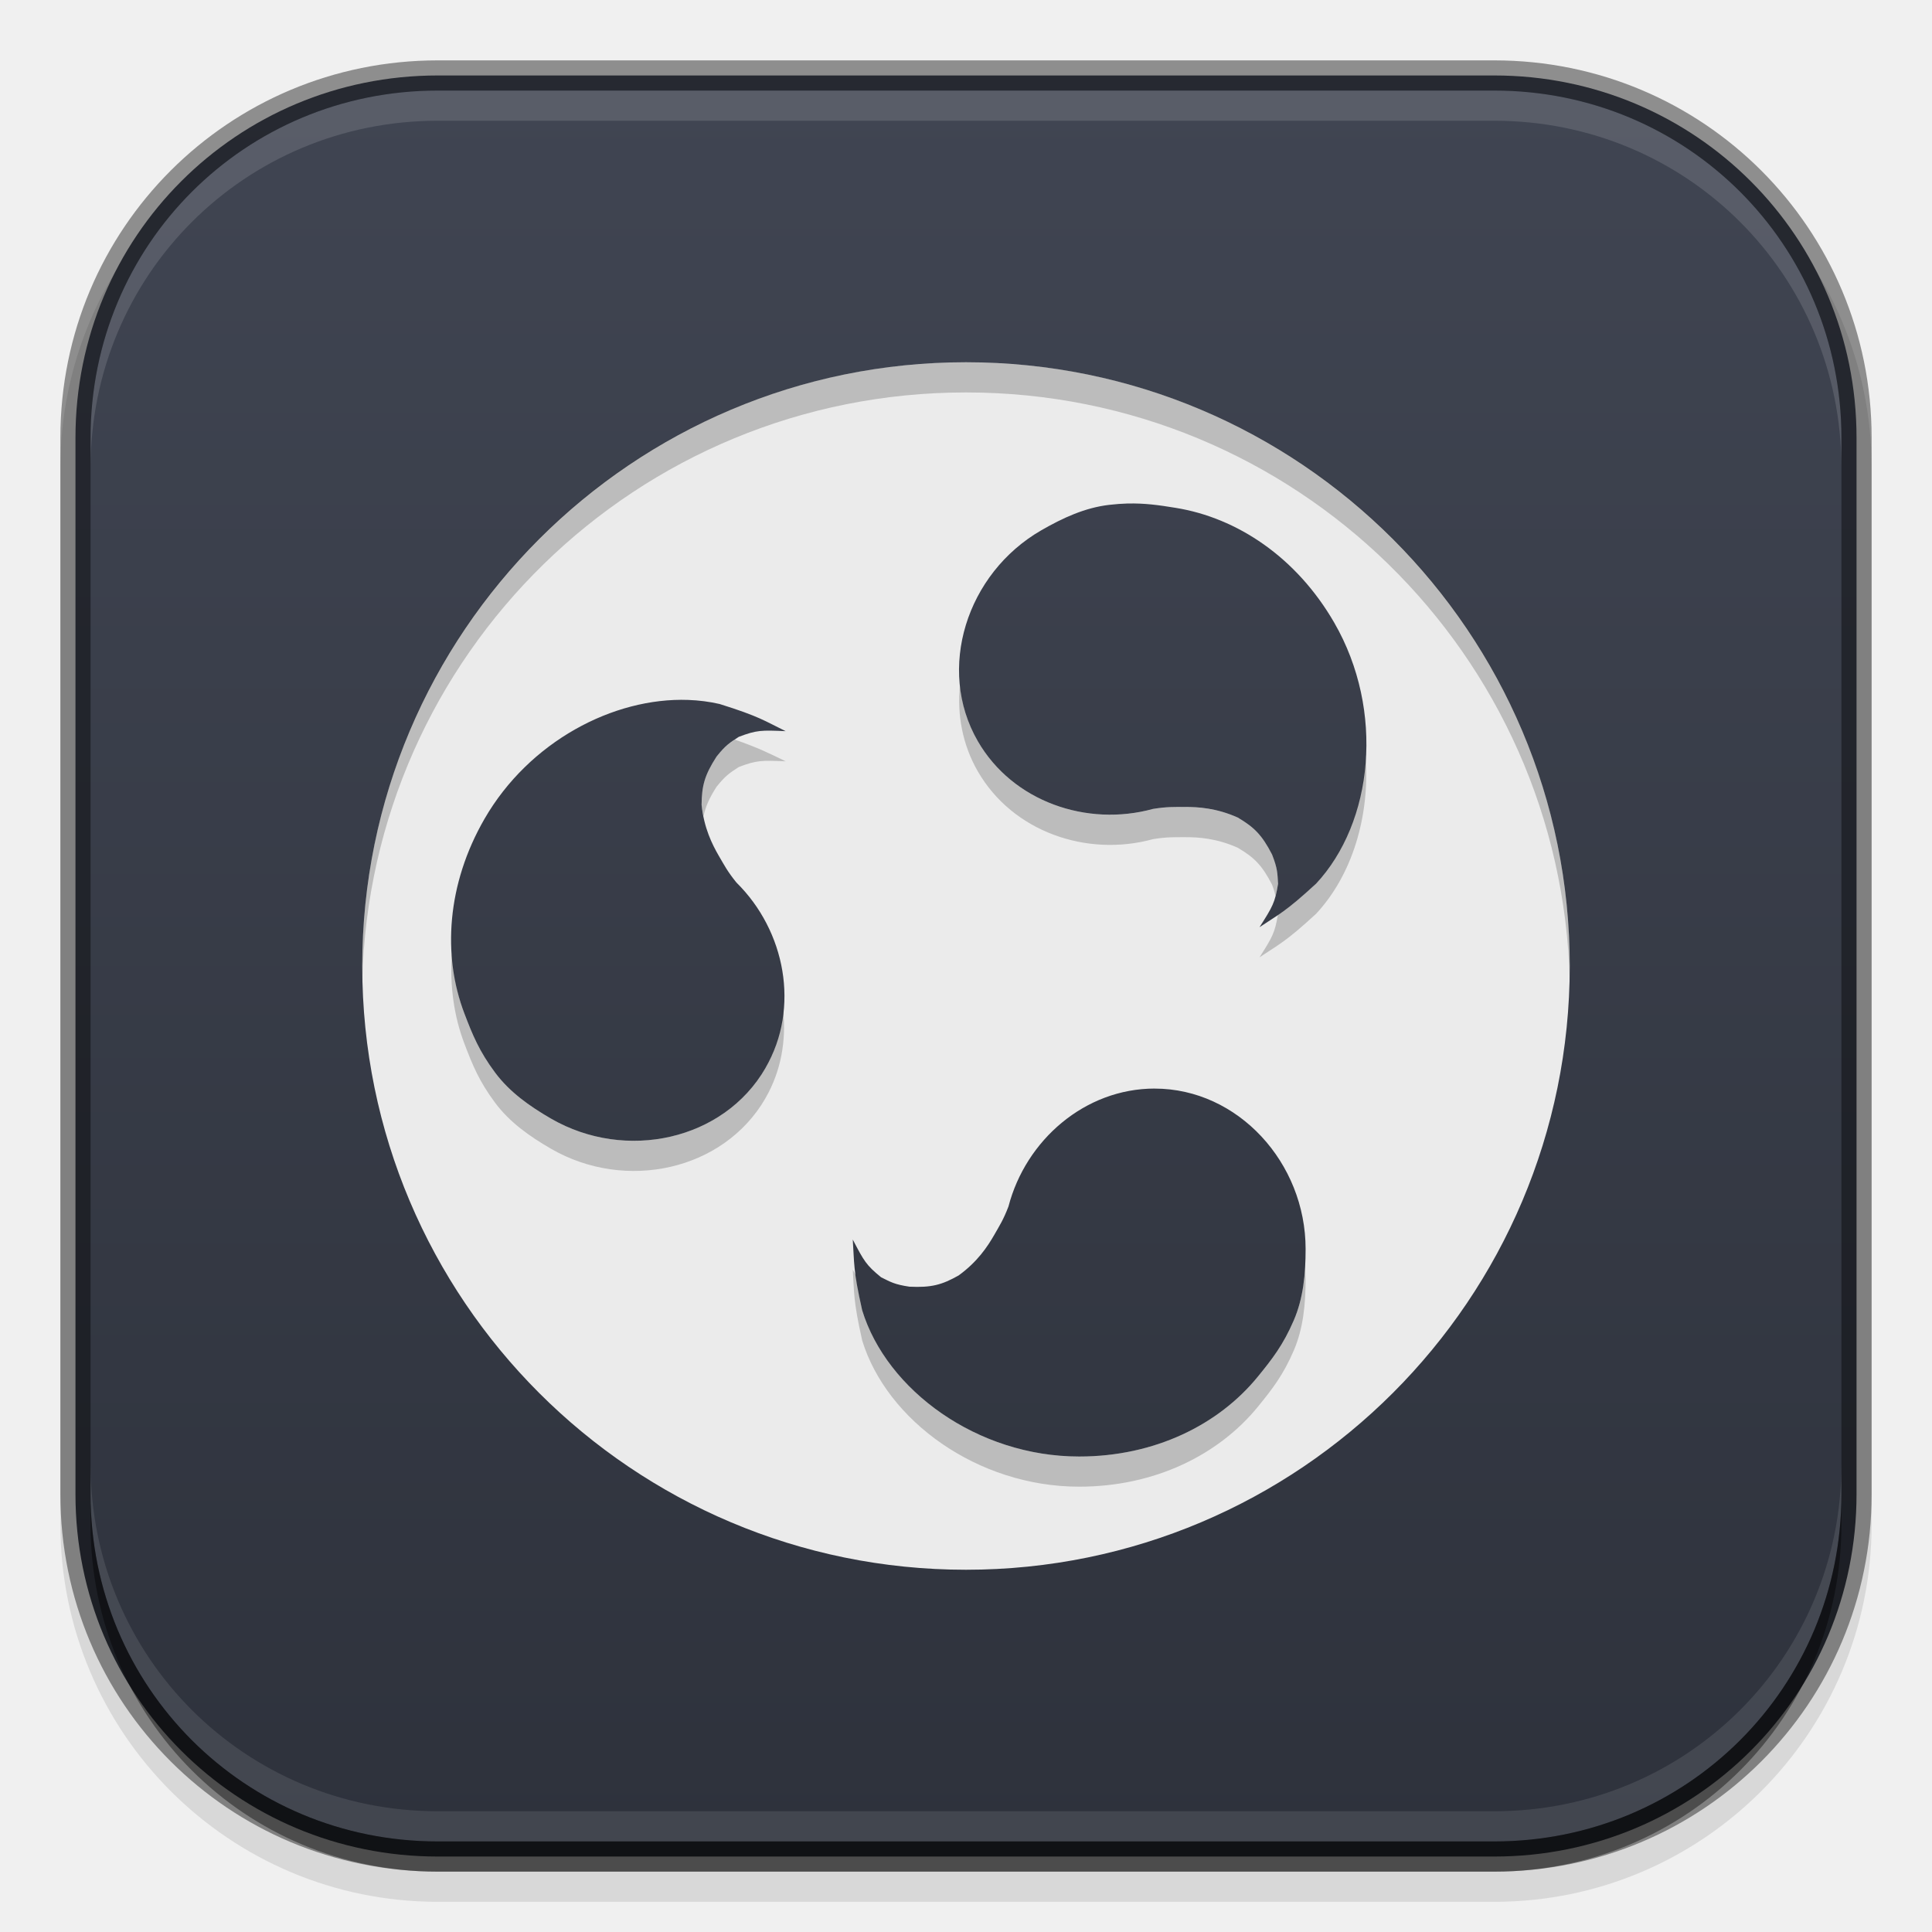
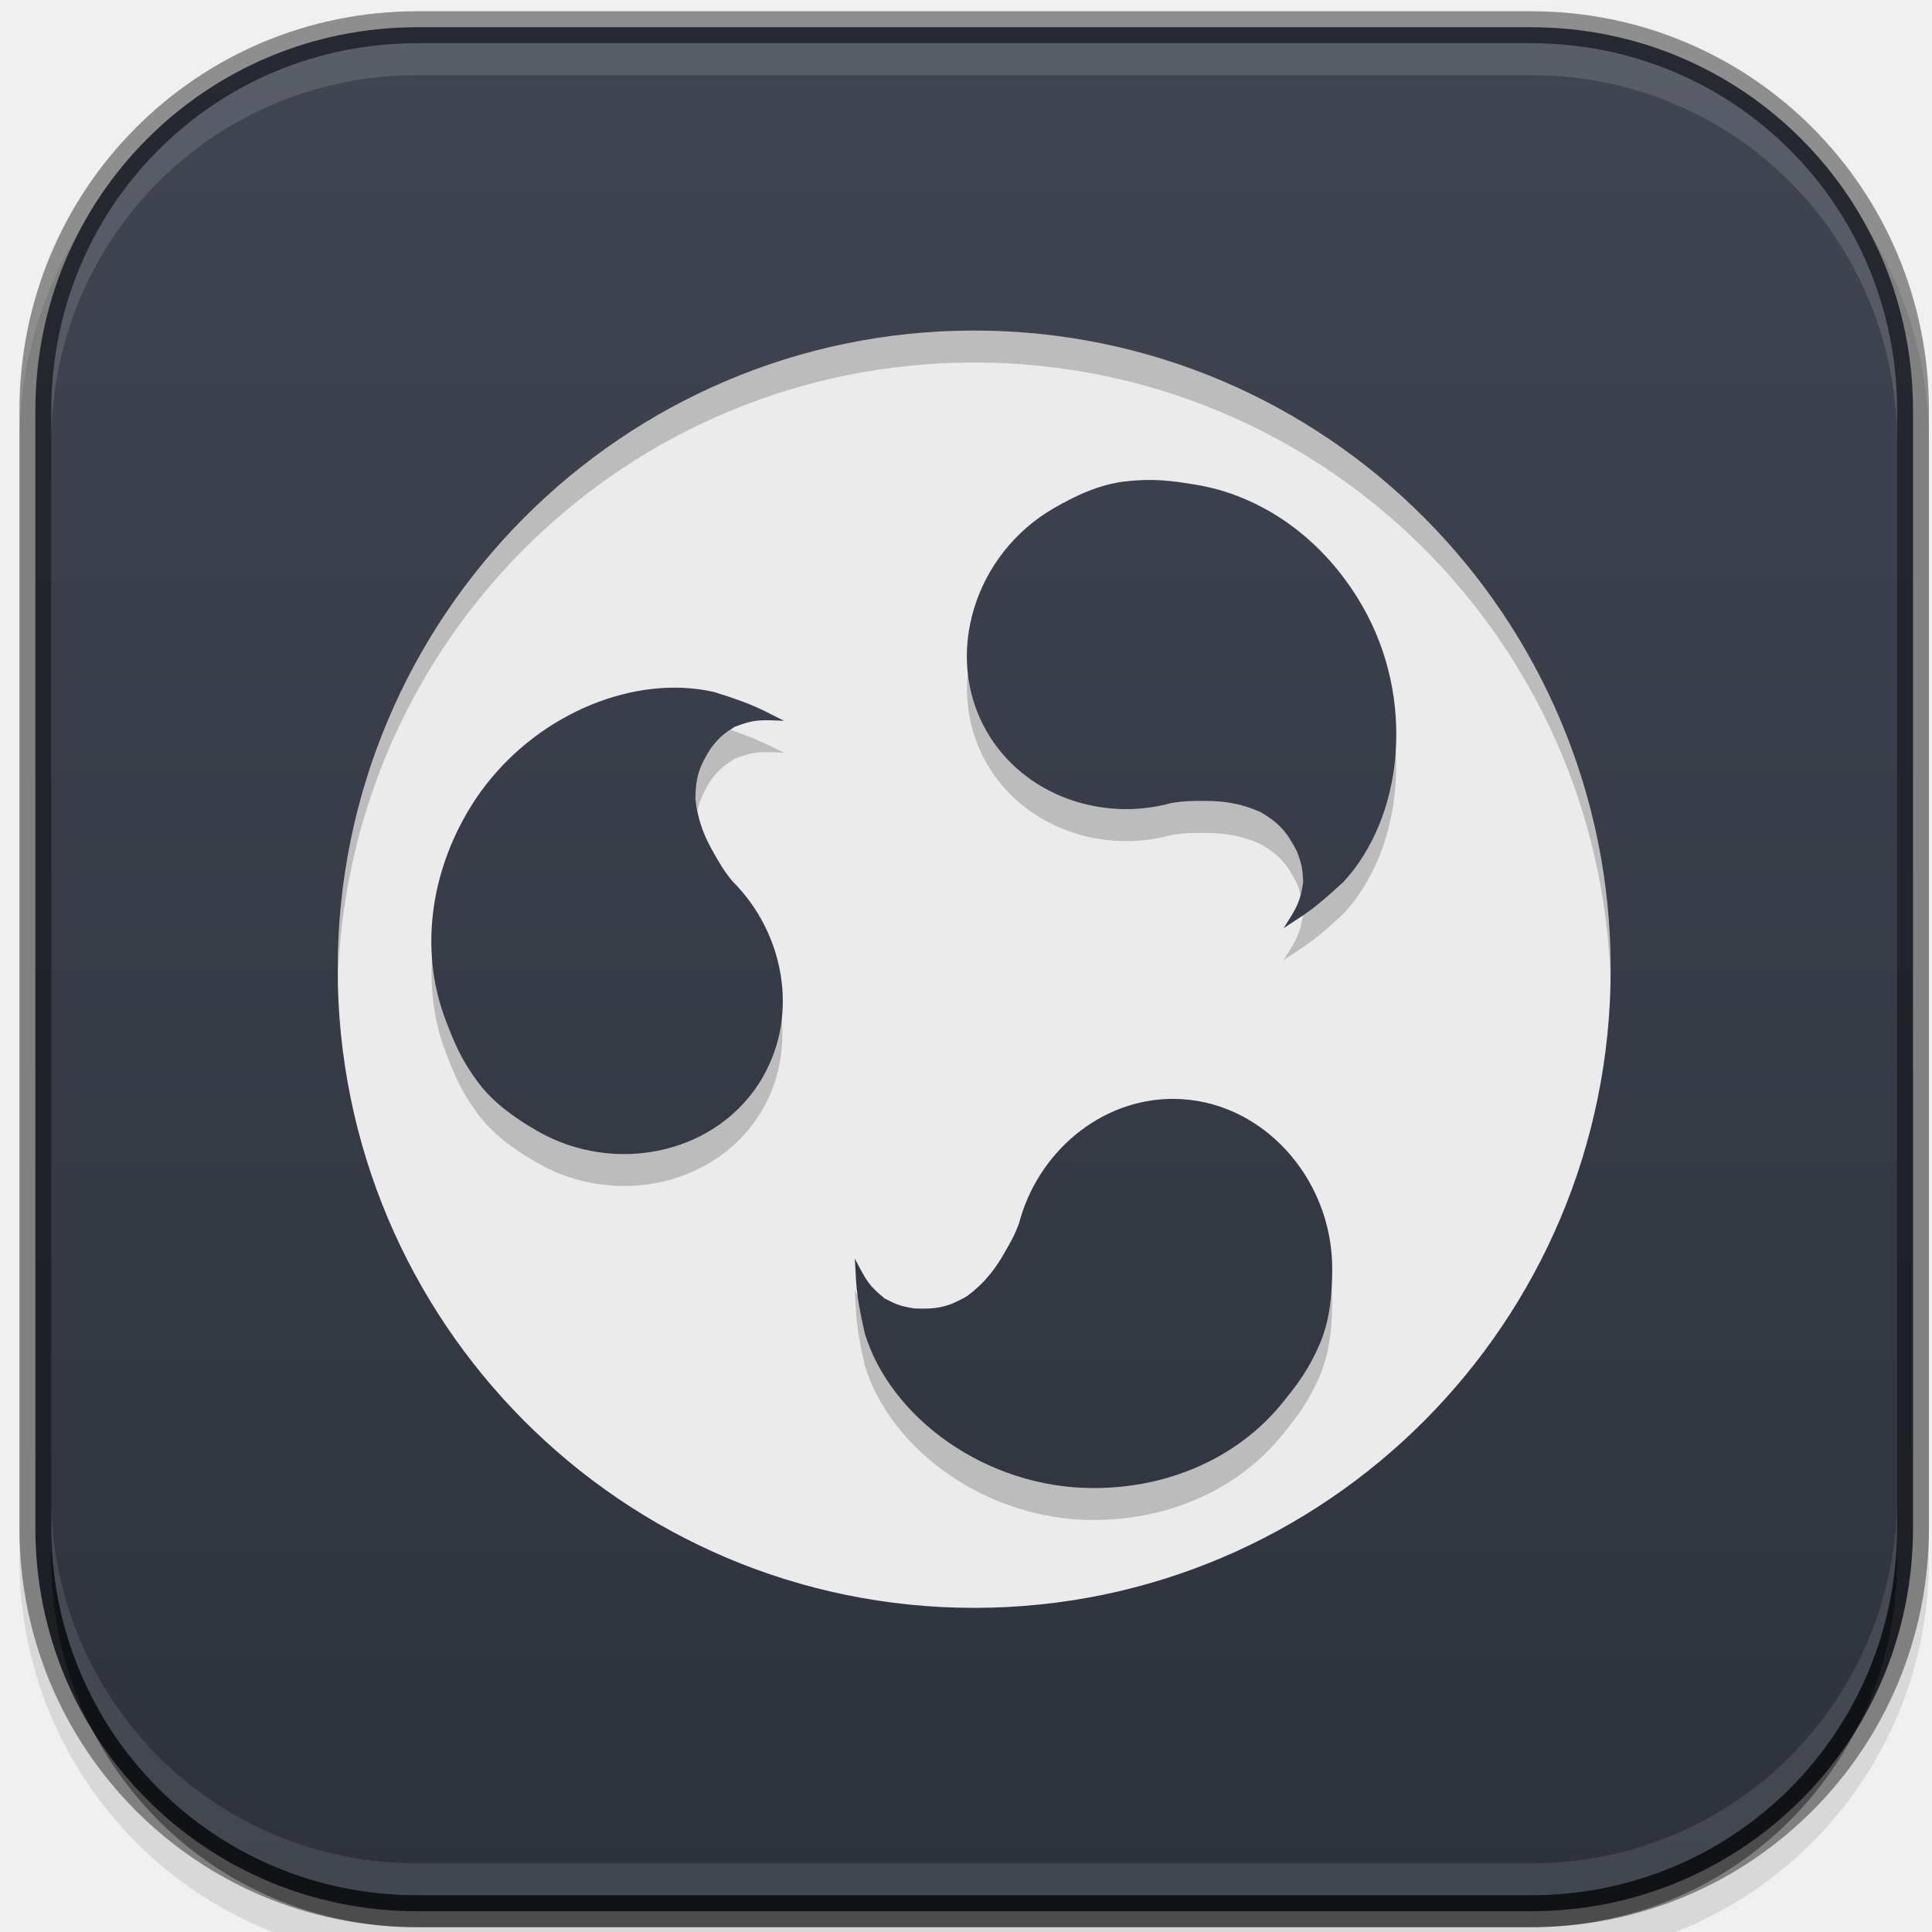
<svg xmlns="http://www.w3.org/2000/svg" id="svg4095" height="64" viewBox="0 0 64 64" width="64" version="1.1">
  <defs id="defs4097">
-     <linearGradient id="linearGradient11220" y2="172" gradientUnits="userSpaceOnUse" x2="349" gradientTransform="matrix(0,-1,1,0,-140,352)" y1="172" x1="291">
+     <linearGradient id="linearGradient11220" y2="172" gradientUnits="userSpaceOnUse" x2="349" gradientTransform="rotate(-90,106,246)" y1="172" x1="291">
      <stop id="stop5064" stop-color="#2e323c" offset="0" />
      <stop id="stop5066" stop-color="#404552" offset="1" />
    </linearGradient>
  </defs>
-   <g>
-     <rect id="rect4126" opacity=".1" style="color:#bebebe" ry="12.5" height="60" width="60" y="3" x="2" />
-     <path id="path4212" style="color:#bebebe" d="m14.5 2.5c-6.655 0-12 5.345-12 12v35c0 6.655 5.345 12 12 12h35c6.655 0 12-5.345 12-12v-35c0-6.655-5.345-12-12-12h-35z" fill="url(#linearGradient11220)" />
-     <path id="circle4328" style="enable-background:new" d="m32 12a20 20 0 0 0 -20 20 20 20 0 0 0 20 20 20 20 0 0 0 20 -20 20 20 0 0 0 -20 -20zm5.352 4.68c0.566-0.015 1.033 0.052 1.592 0.143 2.038 0.328 4.005 1.639 5.254 3.803 1.685 2.919 1.289 6.618-0.6 8.646-1.024 0.943-1.239 1.015-1.875 1.443 0.434-0.681 0.513-0.812 0.615-1.438-0.023-0.352-0.014-0.497-0.199-0.969-0.334-0.647-0.588-0.901-1.135-1.225-0.704-0.315-1.304-0.353-1.76-0.352-0.353 0.003-0.573-0.011-1.047 0.065-2.193 0.604-4.65-0.242-5.805-2.242-1.381-2.391-0.373-5.559 2.1-6.986 0.729-0.42 1.456-0.751 2.252-0.844 0.218-0.025 0.419-0.04 0.607-0.045zm-14.555 6.506c0.355 0.013 0.703 0.057 1.041 0.135 1.329 0.415 1.498 0.564 2.188 0.9-0.807-0.036-0.96-0.037-1.553 0.188-0.294 0.196-0.423 0.26-0.738 0.656-0.394 0.613-0.487 0.959-0.494 1.594 0.079 0.767 0.347 1.307 0.576 1.701 0.179 0.304 0.276 0.502 0.578 0.875 1.619 1.597 2.116 4.146 0.961 6.146v0.002c-1.381 2.391-4.627 3.102-7.1 1.674-0.728-0.421-1.379-0.887-1.857-1.529-0.525-0.706-0.745-1.246-1.014-1.951-0.735-1.929-0.583-4.289 0.666-6.453 1.475-2.554 4.262-4.026 6.746-3.938zm15.453 12.875c2.761 0 5 2.457 5 5.312-0 0.841-0.077 1.637-0.395 2.373-0.349 0.807-0.707 1.268-1.184 1.853-1.303 1.601-3.423 2.65-5.922 2.65-3.371 0-6.376-2.194-7.188-4.844-0.306-1.358-0.259-1.579-0.312-2.344 0.372 0.716 0.447 0.849 0.938 1.25 0.316 0.156 0.437 0.237 0.938 0.312 0.727 0.035 1.075-0.059 1.629-0.371 0.625-0.452 0.957-0.953 1.184-1.348 0.174-0.307 0.297-0.489 0.469-0.938 0.574-2.201 2.534-3.906 4.844-3.906v-0.002z" fill="#ebebeb" />
-     <g>
-       <path id="path4028" opacity=".2" style="color:#000000" d="m32 12c-11.069 0-20 8.931-20 20 0 0.168-0.004 0.333 0 0.5 0.265-10.837 9.098-19.5 20-19.5s19.735 8.664 20 19.5c0.004-0.167 0-0.332 0-0.5 0-11.069-8.931-20-20-20zm-0.201 10.707c-0.097 0.971 0.083 1.962 0.594 2.848 1.155 2.001 3.612 2.846 5.805 2.242 0.474-0.075 0.694-0.062 1.047-0.065 0.455-0.001 1.056 0.036 1.76 0.352 0.547 0.323 0.801 0.577 1.135 1.225 0.066 0.169 0.088 0.269 0.115 0.379 0.031-0.116 0.057-0.245 0.084-0.41-0.023-0.352-0.014-0.497-0.199-0.969-0.334-0.647-0.588-0.901-1.135-1.225-0.704-0.315-1.304-0.353-1.76-0.352-0.353 0.003-0.573-0.011-1.047 0.065-2.193 0.604-4.65-0.242-5.805-2.242-0.336-0.582-0.527-1.21-0.594-1.848zm-7.459 1.795c-0.2 0.133-0.348 0.24-0.605 0.562-0.394 0.613-0.487 0.959-0.494 1.594 0.014 0.135 0.04 0.256 0.065 0.377 0.064-0.308 0.185-0.59 0.43-0.971 0.316-0.396 0.445-0.46 0.738-0.656 0.593-0.224 0.746-0.223 1.553-0.188-0.559-0.273-0.913-0.45-1.686-0.719zm20.9 0.562c-0.087 1.625-0.654 3.146-1.643 4.207-0.63 0.581-0.962 0.831-1.266 1.037-0.1 0.594-0.184 0.739-0.609 1.406 0.636-0.428 0.851-0.5 1.875-1.443 1.19-1.277 1.784-3.217 1.643-5.207zm-30.271 6.535c-0.074 1.044 0.067 2.06 0.416 2.977 0.269 0.705 0.489 1.246 1.014 1.951 0.478 0.643 1.129 1.108 1.857 1.529 2.473 1.428 5.719 0.718 7.1-1.674v-0.002c0.519-0.898 0.689-1.905 0.59-2.889-0.066 0.652-0.247 1.295-0.59 1.889v0.002c-1.381 2.391-4.627 3.102-7.1 1.674-0.728-0.421-1.379-0.887-1.857-1.529-0.525-0.706-0.745-1.246-1.014-1.951-0.236-0.62-0.37-1.288-0.416-1.977zm28.264 10.4c-0.037 0.612-0.14 1.196-0.377 1.746-0.349 0.807-0.707 1.268-1.184 1.853-1.303 1.601-3.423 2.65-5.922 2.65-3.371 0-6.376-2.194-7.188-4.844-0.127-0.565-0.171-0.868-0.209-1.16-0.038-0.072-0.058-0.095-0.104-0.184 0.053 0.765 0.007 0.986 0.312 2.344 0.812 2.65 3.817 4.844 7.188 4.844 2.499 0 4.618-1.05 5.922-2.65 0.477-0.585 0.835-1.046 1.184-1.853 0.317-0.736 0.394-1.532 0.395-2.373 0-0.126-0.009-0.249-0.018-0.373z" />
-       <path id="rect3906" opacity="0.13" style="color:#bebebe" d="m14.5 3c-6.388 0-11.5 5.112-11.5 11.5v1c0-6.388 5.112-11.5 11.5-11.5h35c6.388 0 11.5 5.112 11.5 11.5v-1c0-6.388-5.112-11.5-11.5-11.5h-35z" fill="#fff" />
-       <path id="path4097" opacity="0.41" style="color:#bebebe" d="m49.5 62c6.388 0 11.5-5.112 11.5-11.5v-1c0 6.388-5.112 11.5-11.5 11.5h-35c-6.388 0-11.5-5.112-11.5-11.5v1c0 6.388 5.112 11.5 11.5 11.5h35z" />
-       <path id="path4296" opacity=".1" style="color:#bebebe" d="m14.5 61c-6.388 0-11.5-5.112-11.5-11.5v-1c0 6.388 5.112 11.5 11.5 11.5h35c6.388 0 11.5-5.112 11.5-11.5v1c0 6.388-5.112 11.5-11.5 11.5h-35z" fill="#fff" />
-       <path id="rect4515" opacity="0.41" style="color:#bebebe" d="m14.5 2c-6.925 0-12.5 5.575-12.5 12.5v35c0 6.925 5.575 12.5 12.5 12.5h35c6.925 0 12.5-5.575 12.5-12.5v-35c0-6.925-5.575-12.5-12.5-12.5h-35zm0 1h35c6.388 0 11.5 5.112 11.5 11.5v35c0 6.388-5.112 11.5-11.5 11.5h-35c-6.388 0-11.5-5.112-11.5-11.5v-35c0-6.388 5.112-11.5 11.5-11.5z" />
+   <g id="g17" transform="matrix(1.054237,0,0,1.057794,-1.464407,-1.742706)">
+     <rect id="rect4126" style="color:#bebebe;opacity:0.1" ry="12.5" height="60" width="60" y="3" x="2" />
+     <path id="path4212" style="color:#bebebe;fill:url(#linearGradient11220)" d="m 14.5,2.5 c -6.655,0 -12,5.345 -12,12 v 35 c 0,6.655 5.345,12 12,12 h 35 c 6.655,0 12,-5.345 12,-12 v -35 c 0,-6.655 -5.345,-12 -12,-12 z" />
+     <path id="circle4328" style="fill:#ebebeb;enable-background:new" d="M 32,12 A 20,20 0 0 0 12,32 20,20 0 0 0 32,52 20,20 0 0 0 52,32 20,20 0 0 0 32,12 Z m 5.352,4.68 c 0.566,-0.015 1.033,0.052 1.592,0.143 2.038,0.328 4.005,1.639 5.254,3.803 1.685,2.919 1.289,6.618 -0.6,8.646 -1.024,0.943 -1.239,1.015 -1.875,1.443 0.434,-0.681 0.513,-0.812 0.615,-1.438 -0.023,-0.352 -0.014,-0.497 -0.199,-0.969 -0.334,-0.647 -0.588,-0.901 -1.135,-1.225 -0.704,-0.315 -1.304,-0.353 -1.76,-0.352 -0.353,0.003 -0.573,-0.011 -1.047,0.065 -2.193,0.604 -4.65,-0.242 -5.805,-2.242 -1.381,-2.391 -0.373,-5.559 2.1,-6.986 0.729,-0.42 1.456,-0.751 2.252,-0.844 0.218,-0.025 0.419,-0.04 0.607,-0.045 z m -14.555,6.506 c 0.355,0.013 0.703,0.057 1.041,0.135 1.329,0.415 1.498,0.564 2.188,0.9 -0.807,-0.036 -0.96,-0.037 -1.553,0.188 -0.294,0.196 -0.423,0.26 -0.738,0.656 -0.394,0.613 -0.487,0.959 -0.494,1.594 0.079,0.767 0.347,1.307 0.576,1.701 0.179,0.304 0.276,0.502 0.578,0.875 1.619,1.597 2.116,4.146 0.961,6.146 v 0.002 c -1.381,2.391 -4.627,3.102 -7.1,1.674 -0.728,-0.421 -1.379,-0.887 -1.857,-1.529 -0.525,-0.706 -0.745,-1.246 -1.014,-1.951 -0.735,-1.929 -0.583,-4.289 0.666,-6.453 1.475,-2.554 4.262,-4.026 6.746,-3.938 z m 15.453,12.875 c 2.761,0 5,2.457 5,5.312 -3.2e-4,0.841 -0.077,1.637 -0.395,2.373 -0.349,0.807 -0.707,1.268 -1.184,1.853 -1.303,1.601 -3.423,2.65 -5.922,2.65 -3.371,0 -6.376,-2.194 -7.188,-4.844 -0.306,-1.358 -0.259,-1.579 -0.312,-2.344 0.372,0.716 0.447,0.849 0.938,1.25 0.316,0.156 0.437,0.237 0.938,0.312 0.727,0.035 1.075,-0.059 1.629,-0.371 0.625,-0.452 0.957,-0.953 1.184,-1.348 0.174,-0.307 0.297,-0.489 0.469,-0.938 0.574,-2.201 2.534,-3.906 4.844,-3.906 v -0.002 z" />
+     <g id="g15">
+       <path id="path4028" style="color:#000000;opacity:0.2" d="m 32,12 c -11.069,0 -20,8.931 -20,20 0,0.168 -0.004,0.333 0,0.5 C 12.265,21.663 21.098,13 32,13 42.902,13 51.735,21.663 52,32.5 52.004,32.333 52,32.168 52,32 52,20.931 43.069,12 32,12 Z m -0.201,10.707 c -0.097,0.971 0.083,1.962 0.594,2.848 1.155,2.001 3.612,2.846 5.805,2.242 0.474,-0.075 0.694,-0.062 1.047,-0.065 0.455,-10e-4 1.056,0.036 1.76,0.352 0.547,0.323 0.801,0.577 1.135,1.225 0.066,0.169 0.088,0.269 0.115,0.379 0.031,-0.116 0.057,-0.245 0.084,-0.41 -0.023,-0.352 -0.014,-0.497 -0.199,-0.969 -0.334,-0.647 -0.588,-0.901 -1.135,-1.225 -0.704,-0.315 -1.304,-0.353 -1.76,-0.352 -0.353,0.003 -0.573,-0.011 -1.047,0.065 -2.193,0.604 -4.65,-0.242 -5.805,-2.242 -0.336,-0.582 -0.527,-1.21 -0.594,-1.848 z m -7.459,1.795 c -0.2,0.133 -0.348,0.24 -0.605,0.562 -0.394,0.613 -0.487,0.959 -0.494,1.594 0.014,0.135 0.04,0.256 0.065,0.377 0.064,-0.308 0.185,-0.59 0.43,-0.971 0.316,-0.396 0.445,-0.46 0.738,-0.656 0.593,-0.224 0.746,-0.223 1.553,-0.188 -0.559,-0.273 -0.913,-0.45 -1.686,-0.719 z m 20.9,0.562 c -0.087,1.625 -0.654,3.146 -1.643,4.207 -0.63,0.581 -0.962,0.831 -1.266,1.037 -0.1,0.594 -0.184,0.739 -0.609,1.406 0.636,-0.428 0.851,-0.5 1.875,-1.443 1.19,-1.277 1.784,-3.217 1.643,-5.207 z m -30.271,6.535 c -0.074,1.044 0.067,2.06 0.416,2.977 0.269,0.705 0.489,1.246 1.014,1.951 0.478,0.643 1.129,1.108 1.857,1.529 2.473,1.428 5.719,0.718 7.1,-1.674 v -0.002 c 0.519,-0.898 0.689,-1.905 0.59,-2.889 -0.066,0.652 -0.247,1.295 -0.59,1.889 v 0.002 c -1.381,2.391 -4.627,3.102 -7.1,1.674 -0.728,-0.421 -1.379,-0.887 -1.857,-1.529 -0.525,-0.706 -0.745,-1.246 -1.014,-1.951 -0.236,-0.62 -0.37,-1.288 -0.416,-1.977 z m 28.264,10.4 c -0.037,0.612 -0.14,1.196 -0.377,1.746 -0.349,0.807 -0.707,1.268 -1.184,1.853 -1.303,1.601 -3.423,2.65 -5.922,2.65 -3.371,0 -6.376,-2.194 -7.188,-4.844 -0.127,-0.565 -0.171,-0.868 -0.209,-1.16 -0.038,-0.072 -0.058,-0.095 -0.104,-0.184 0.053,0.765 0.007,0.986 0.312,2.344 0.812,2.65 3.817,4.844 7.188,4.844 2.499,0 4.618,-1.05 5.922,-2.65 0.477,-0.585 0.835,-1.046 1.184,-1.853 0.317,-0.736 0.394,-1.532 0.395,-2.373 0,-0.126 -0.009,-0.249 -0.018,-0.373 z" />
+       <path id="rect3906" style="color:#bebebe;opacity:0.13;fill:#ffffff" d="M 14.5,3 C 8.112,3 3,8.112 3,14.5 v 1 C 3,9.112 8.112,4 14.5,4 h 35 C 55.888,4 61,9.112 61,15.5 v -1 C 61,8.112 55.888,3 49.5,3 Z" />
+       <path id="path4097" style="color:#bebebe;opacity:0.41" d="M 49.5,62 C 55.888,62 61,56.888 61,50.5 v -1 C 61,55.888 55.888,61 49.5,61 h -35 C 8.112,61 3,55.888 3,49.5 v 1 C 3,56.888 8.112,62 14.5,62 Z" />
+       <path id="path4296" style="color:#bebebe;opacity:0.1;fill:#ffffff" d="M 14.5,61 C 8.112,61 3,55.888 3,49.5 v -1 C 3,54.888 8.112,60 14.5,60 h 35 C 55.888,60 61,54.888 61,48.5 v 1 C 61,55.888 55.888,61 49.5,61 Z" />
+       <path id="rect4515" style="color:#bebebe;opacity:0.41" d="M 14.5,2 C 7.575,2 2,7.575 2,14.5 v 35 C 2,56.425 7.575,62 14.5,62 h 35 C 56.425,62 62,56.425 62,49.5 v -35 C 62,7.575 56.425,2 49.5,2 Z m 0,1 h 35 C 55.888,3 61,8.112 61,14.5 v 35 C 61,55.888 55.888,61 49.5,61 h -35 C 8.112,61 3,55.888 3,49.5 v -35 C 3,8.112 8.112,3 14.5,3 Z" />
    </g>
  </g>
</svg>
